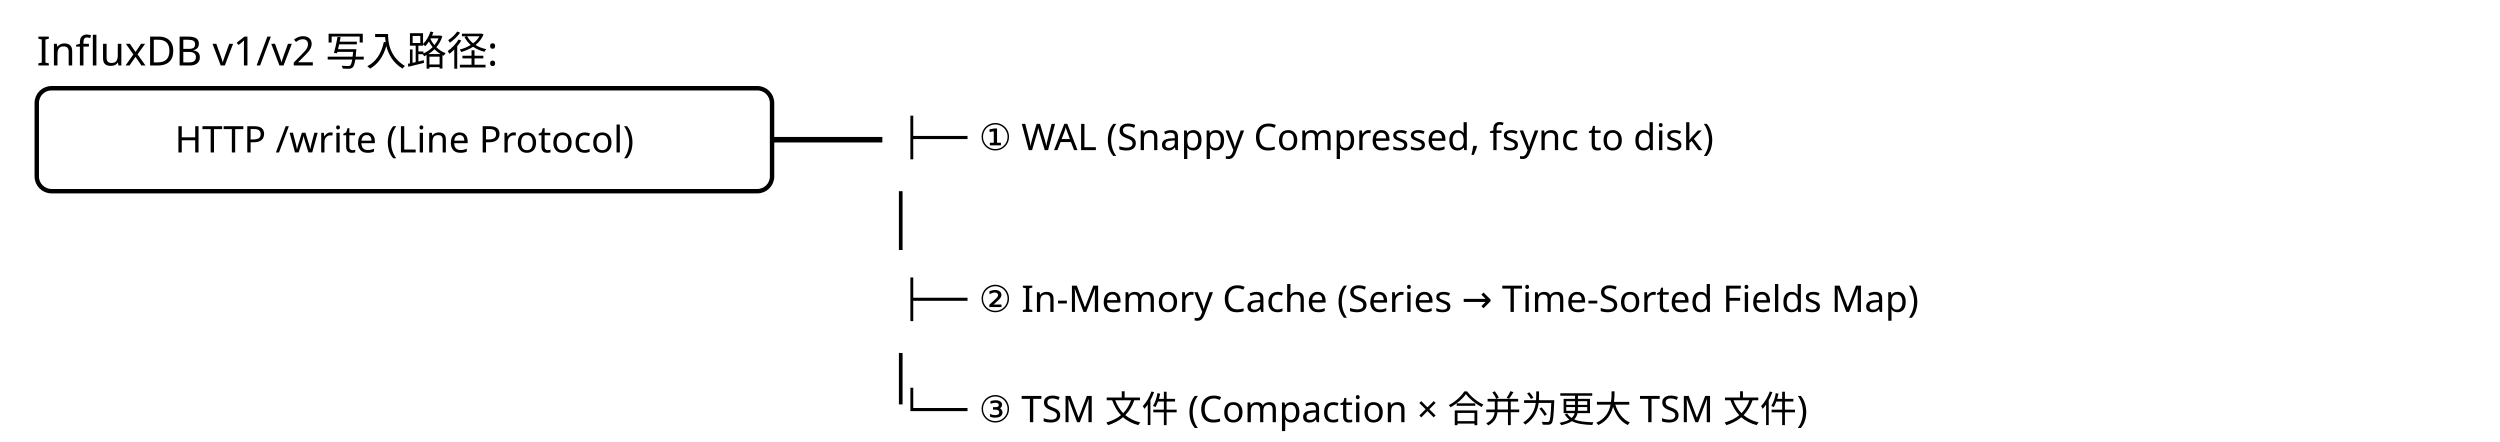
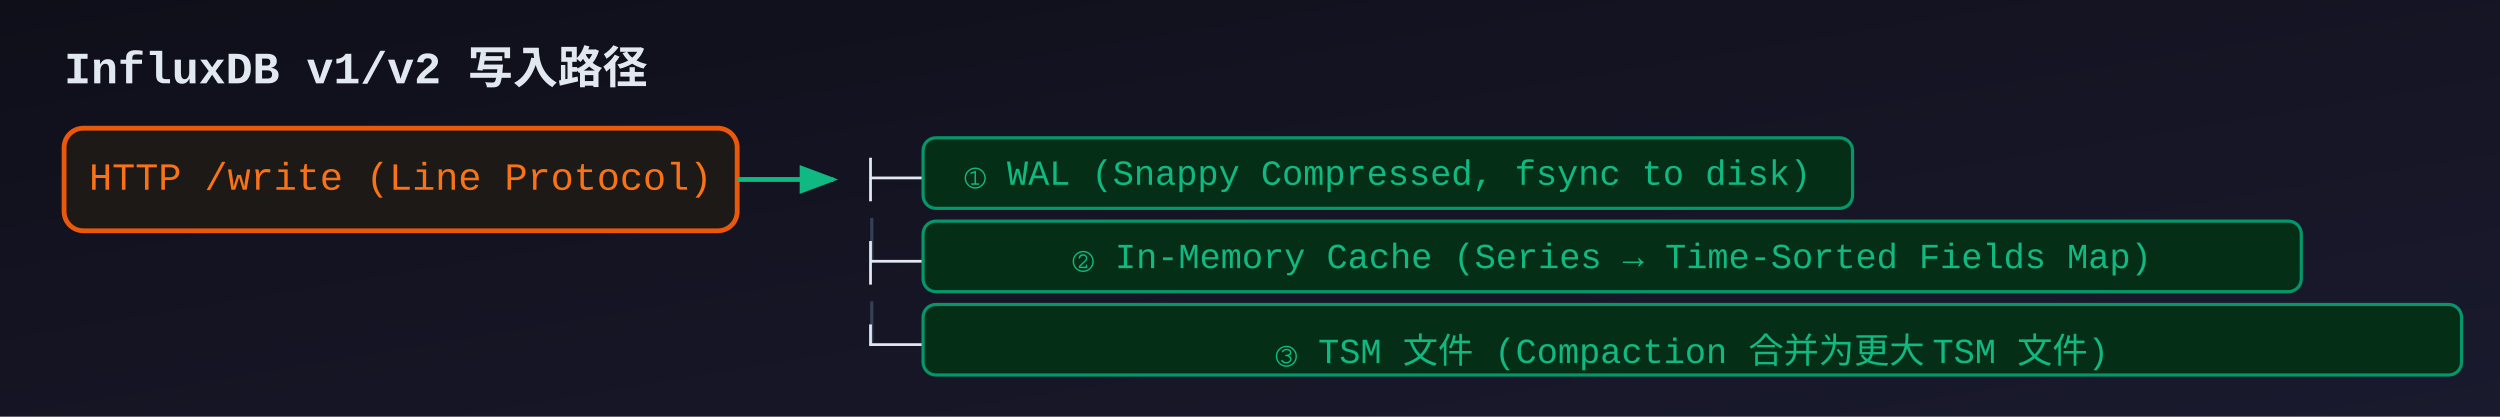
- <svg xmlns="http://www.w3.org/2000/svg" viewBox="0 0 680 120">
-   <text x="10" y="14" font-family="sans-serif" font-size="11" fill="currentColor" text-anchor="start" dominant-baseline="middle">InfluxDB v1/v2 写入路径:</text>
-   <rect x="10" y="24" width="200" height="28" rx="4" fill="transparent" stroke="currentColor" stroke-width="1.2" />
-   <text x="110" y="38" font-family="sans-serif" font-size="10" fill="currentColor" text-anchor="middle" dominant-baseline="middle">HTTP /write (Line Protocol)</text>
-   <line x1="210" y1="38" x2="240" y2="38" stroke="currentColor" stroke-width="1.5" />
-   <text x="245" y="38" font-family="sans-serif" font-size="10" fill="currentColor" text-anchor="start" dominant-baseline="middle">├── ① WAL (Snappy Compressed, fsync to disk)</text>
-   <line x1="245" y1="52" x2="245" y2="68" stroke="currentColor" stroke-width="1" />
-   <text x="245" y="82" font-family="sans-serif" font-size="10" fill="currentColor" text-anchor="start" dominant-baseline="middle">├── ② In-Memory Cache (Series → Time-Sorted Fields Map)</text>
-   <line x1="245" y1="96" x2="245" y2="110" stroke="currentColor" stroke-width="1" />
-   <text x="245" y="112" font-family="sans-serif" font-size="10" fill="currentColor" text-anchor="start" dominant-baseline="middle">└── ③ TSM 文件 (Compaction × 合并为更大 TSM 文件)</text>
+ <svg xmlns="http://www.w3.org/2000/svg" viewBox="0 0 780 130">
+   <defs>
+     <linearGradient id="bg-grad" x1="0%" y1="0%" x2="100%" y2="100%">
+       <stop offset="0%" stop-color="#0f0f1a" />
+       <stop offset="100%" stop-color="#1a1a2e" />
+     </linearGradient>
+     <marker id="arr-green" markerWidth="8" markerHeight="6" refX="7" refY="3" orient="auto">
+       <polygon points="0 0, 8 3, 0 6" fill="#10b981" />
+     </marker>
+   </defs>
+   <style>
+     text { font-family: "SF Mono","Fira Code","Cascadia Code","Courier New","Microsoft YaHei","SimHei",monospace; }
+   </style>
+   <rect width="780" height="130" fill="url(#bg-grad)" />
+   <text x="20" y="26" font-size="14" fill="#e2e8f0" font-weight="700">InfluxDB v1/v2 写入路径</text>
+   <rect x="20" y="40" width="210" height="32" rx="6" fill="#1c1917" stroke="#ea580c" stroke-width="1.5" />
+   <text x="125" y="56" font-size="12" fill="#f97316" text-anchor="middle" dominant-baseline="central">HTTP /write (Line Protocol)</text>
+   <line x1="230" y1="56" x2="260" y2="56" stroke="#10b981" stroke-width="1.5" marker-end="url(#arr-green)" />
+   <text x="268" y="56" font-size="12" fill="#e2e8f0" dominant-baseline="central">├──</text>
+   <rect x="288" y="43" width="290" height="22" rx="4" fill="#052e16" stroke="#059669" stroke-width="1" />
+   <text x="433" y="54" font-size="11" fill="#10b981" text-anchor="middle" dominant-baseline="central">① WAL (Snappy Compressed, fsync to disk)</text>
+   <line x1="272" y1="68" x2="272" y2="82" stroke="#334155" stroke-width="1" />
+   <text x="268" y="82" font-size="12" fill="#e2e8f0" dominant-baseline="central">├──</text>
+   <rect x="288" y="69" width="430" height="22" rx="4" fill="#052e16" stroke="#059669" stroke-width="1" />
+   <text x="503" y="80" font-size="11" fill="#10b981" text-anchor="middle" dominant-baseline="central">② In-Memory Cache (Series → Time-Sorted Fields Map)</text>
+   <line x1="272" y1="94" x2="272" y2="108" stroke="#334155" stroke-width="1" />
+   <text x="268" y="108" font-size="12" fill="#e2e8f0" dominant-baseline="central">└──</text>
+   <rect x="288" y="95" width="480" height="22" rx="4" fill="#052e16" stroke="#059669" stroke-width="1" />
+   <text x="528" y="106" font-size="11" fill="#10b981" text-anchor="middle" dominant-baseline="central">③ TSM 文件 (Compaction 合并为更大 TSM 文件)</text>
</svg>
